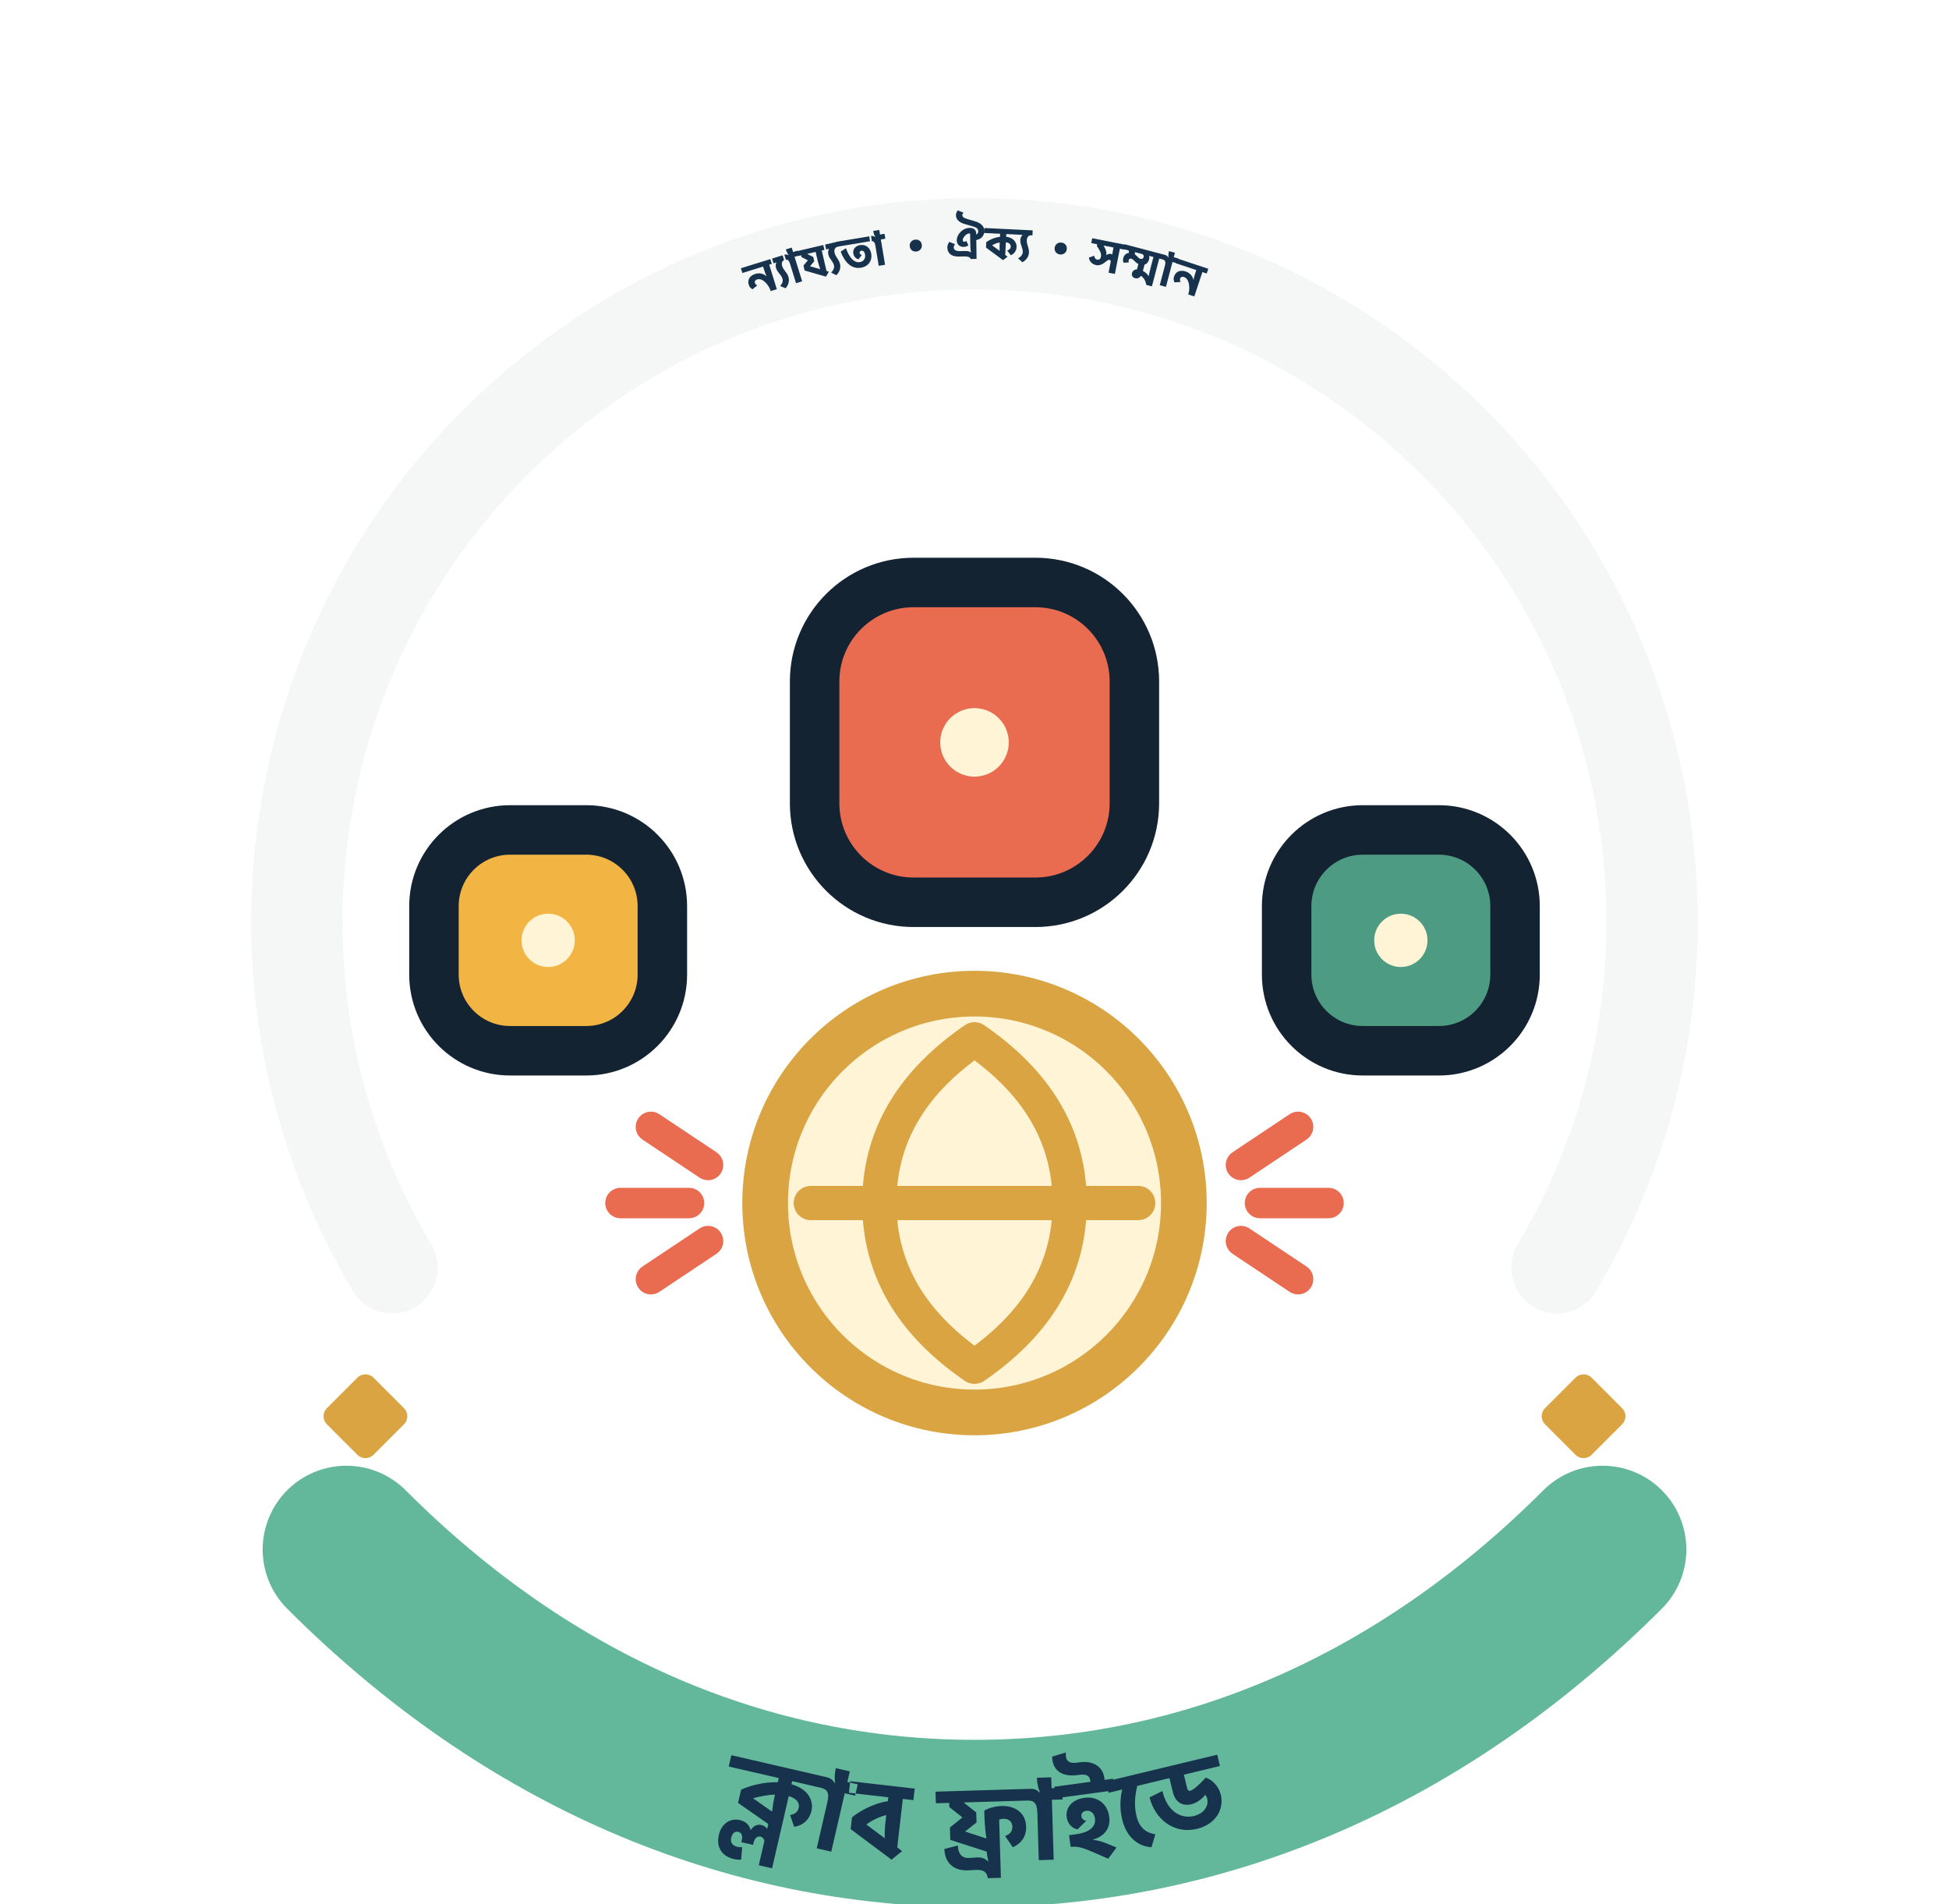
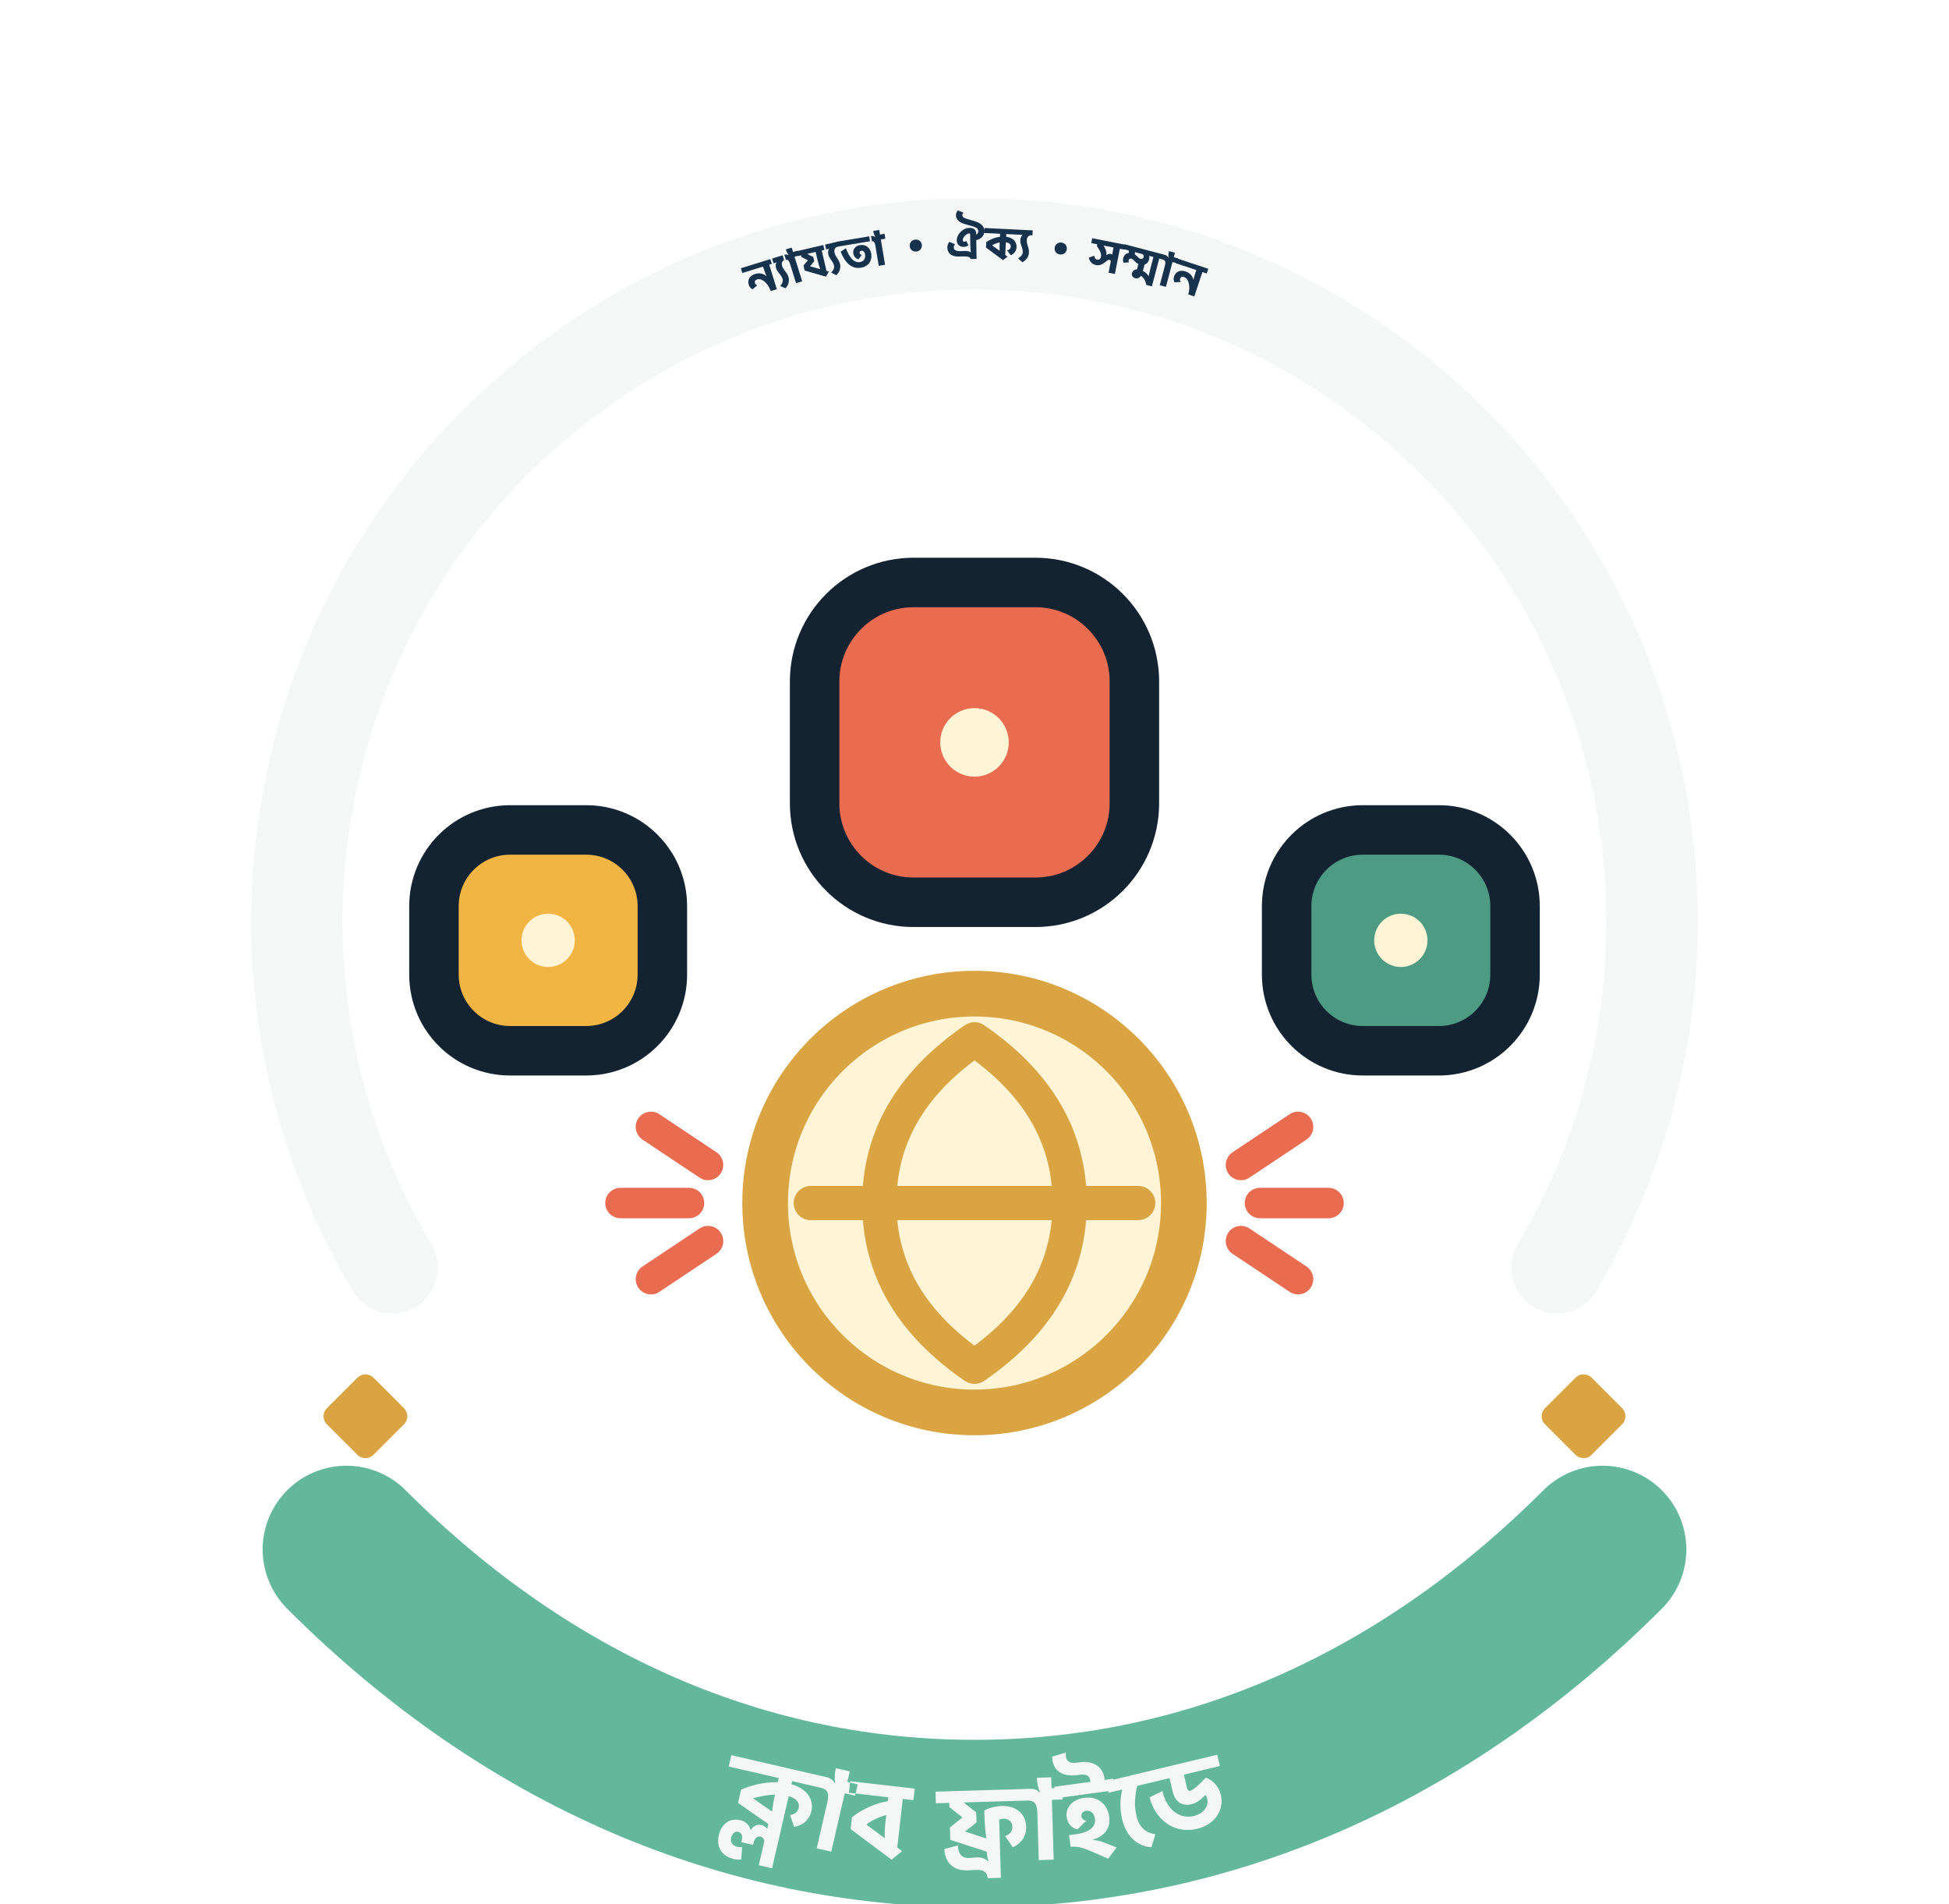
<svg xmlns="http://www.w3.org/2000/svg" viewBox="0 0 512 500" role="img" aria-labelledby="title desc" version="1.1" id="svg15">
  <g stroke="#F4F7F5" stroke-width="13" stroke-linecap="round" stroke-linejoin="round" id="g8">
    <path fill="none" stroke="#F4F7F5" d="M103 333a178 178 0 1 1 306 0" id="path1" />
    <g id="younger-member" aria-label="younger-member">
      <rect x="114" y="218" width="60" height="58" rx="20" fill="#F2B544" stroke="#142331" id="rect1" />
      <circle cx="144" cy="247" r="7" fill="#FFF4D6" stroke="none" id="circle1" />
    </g>
    <g id="adult-member" aria-label="adult-member">
      <rect x="214" y="153" width="84" height="84" rx="26" fill="#E96B50" stroke="#142331" id="rect2" />
      <circle cx="256" cy="195" r="9" fill="#FFF4D6" stroke="none" id="circle2" />
    </g>
    <g id="older-member" aria-label="older-member">
      <rect x="338" y="218" width="60" height="58" rx="20" fill="#4E9B83" stroke="#142331" id="rect3" />
      <circle cx="368" cy="247" r="7" fill="#FFF4D6" stroke="none" id="circle3" />
    </g>
    <circle cx="256" cy="316" r="55" fill="#FFF4D6" stroke="#D9A441" stroke-width="12" id="circle4" />
    <path fill="none" stroke="#D9A441" stroke-width="9" d="M256 273c-16 11-25 25-25 43s9 32 25 43m0-86c16 11 25 25 25 43s-9 32-25 43m-43-43h86" id="path4" />
    <path fill="none" stroke="#E96B50" stroke-width="8" d="M181 316h-18M186 306l-15-10M186 326l-15 10M331 316h18M326 306l15-10M326 326l15 10" id="path5" />
    <path fill="none" stroke="#63B89B" d="M91 407c48 48 105 72 165 72s117-24 165-72" id="path6" />
    <path fill="#D9A441" stroke="#D9A441" stroke-width="6" d="m96 364 8 8-8 8-8-8z" id="path7" />
    <path fill="#D9A441" stroke="#D9A441" stroke-width="6" d="m416 364 8 8-8 8-8-8z" id="path8" />
  </g>
  <defs id="defs8">
    <path id="motto-arc" d="M103 333a178 178 0 1 1 306 0" />
    <path id="name-arc" d="M91 407c48 48 105 72 165 72s117-24 165-72" />
  </defs>
  <path d="M103 333a178 178 0 1 1 306 0" fill="none" stroke="#F4F7F5" stroke-width="24" stroke-linecap="round" id="path9" />
  <path d="M91 407c48 48 105 72 165 72s117-24 165-72" fill="none" stroke="#63B89B" stroke-width="44" stroke-linecap="round" id="path10" />
  <g font-family="Kohinoor Bangla, Bangla Sangam MN, sans-serif" text-anchor="middle" id="g15">
    <g id="text14" style="font-weight:700;font-size:12px;letter-spacing:0" aria-label="ন্যায্যতা•ঐক্য•সম্মান">
      <path style="fill:#17324d" d="m 198.95,74.938 c -0.279,-0.089 -0.529,-0.288 -0.632,-0.621 -0.142,-0.458 0.123,-0.779 0.604,-0.929 1.375,-0.427 3.012,1.365 3.52,3.004 l 0.021,0.069 1.605,-0.498 -1.998,-6.441 1.146,-0.356 -0.388,-1.249 -8.195,2.542 0.388,1.249 5.444,-1.689 0.277,0.894 c 0.188,0.607 0.416,1.178 0.605,1.584 l -0.042,0.026 c -0.824,-0.712 -1.872,-0.889 -2.926,-0.562 -1.352,0.42 -2.103,1.482 -1.68,2.846 0.188,0.607 0.568,0.98 1.004,1.171 z m 4.988,-5.995 -1.18,0.366 -0.388,-1.249 3.679,-1.141 0.388,1.249 -0.332,0.103 c -0.562,0.174 -0.889,0.778 -0.633,1.604 0.348,1.123 1.275,1.64 1.652,2.855 0.306,0.986 0.027,2.153 -0.757,2.986 l -1.411,-0.58 c 0.654,-0.768 0.773,-1.396 0.606,-1.934 -0.345,-1.112 -1.318,-1.576 -1.688,-2.768 -0.206,-0.665 -0.079,-1.144 0.08,-1.444 z m 2.54,-3.314 c 0.167,0.539 0.435,0.996 0.727,1.37 l -0.08,0.025 c -0.191,-0.129 -0.537,-0.273 -1.064,-0.11 l -0.47,0.146 0.388,1.249 0.046,-0.014 c 0.722,-0.224 1.168,-0.124 1.516,1 l 1.582,5.1 1.605,-0.498 -1.998,-6.441 1.146,-0.356 -0.388,-1.249 -1.146,0.356 -0.363,-1.169 -1.536,0.476 z m 5.605,1.052 2.185,-0.509 0.526,2.256 c 0.15,0.643 0.453,1.681 0.671,2.246 l -0.047,0.011 -2.625,-0.744 1.107,-1.33 -0.256,-1.099 -1.551,-0.785 z m 4.893,5.981 0.769,-1.3 -0.623,-0.188 -1.253,-5.376 1.169,-0.272 -0.297,-1.274 -7.409,1.727 0.297,1.274 0.818,-0.191 0.106,0.456 1.678,0.854 -1.155,1.39 0.302,1.297 z m 0.798,-7.308 -1.204,0.281 -0.297,-1.274 3.751,-0.874 0.297,1.274 -0.339,0.079 c -0.573,0.133 -0.943,0.713 -0.747,1.554 0.267,1.145 1.154,1.727 1.443,2.966 0.234,1.005 -0.128,2.149 -0.97,2.924 l -1.366,-0.68 c 0.707,-0.719 0.871,-1.337 0.743,-1.886 -0.264,-1.134 -1.202,-1.667 -1.485,-2.882 -0.158,-0.678 0.004,-1.147 0.183,-1.435 z m 7.763,2.752 c -0.681,-0.142 -1.239,-0.718 -1.373,-1.523 -0.181,-1.089 0.555,-2.002 1.738,-2.2 1.61,-0.268 2.716,0.752 2.965,2.243 0.315,1.894 -0.776,3.377 -2.693,3.697 -2.509,0.418 -4.239,-1.423 -5.336,-4.208 l 1.393,-0.913 c 0.793,2.277 2.04,3.918 3.685,3.644 1.053,-0.175 1.492,-1.051 1.336,-1.986 -0.11,-0.663 -0.464,-1.103 -0.973,-1.018 -0.296,0.049 -0.511,0.292 -0.46,0.6 0.043,0.26 0.262,0.479 0.574,0.525 z m 3.277,-6.105 0.215,1.29 -9.008,1.5 -0.215,-1.29 z m 0.6,-1.219 c 0.093,0.556 0.296,1.046 0.534,1.456 l -0.083,0.014 c -0.172,-0.154 -0.495,-0.343 -1.04,-0.253 l -0.485,0.081 0.215,1.29 0.047,-0.008 c 0.746,-0.124 1.174,0.036 1.367,1.196 l 0.877,5.267 1.657,-0.276 -1.108,-6.652 1.184,-0.197 -0.215,-1.29 -1.184,0.197 -0.201,-1.207 -1.586,0.264 z" id="path15" />
      <path style="fill:#17324d" d="m 238.978,64.641 c 0.076,0.873 0.734,1.514 1.738,1.427 0.921,-0.08 1.53,-0.832 1.454,-1.704 -0.076,-0.873 -0.734,-1.514 -1.738,-1.427 -0.921,0.08 -1.53,0.832 -1.454,1.704 z" id="path16" />
      <path style="fill:#17324d" d="m 254.982,68.03 1.56,-0.022 -0.069,-4.968 c 1.341,-0.199 2.131,-1.254 2.116,-2.346 -0.017,-1.236 -0.797,-2.077 -2.581,-2.604 l -1.892,-0.562 c -0.747,-0.218 -1.303,-0.462 -1.31,-0.978 -0.004,-0.264 0.078,-0.457 0.314,-0.688 l -1.508,-0.591 c -0.283,0.328 -0.494,0.751 -0.486,1.291 0.017,1.224 1.095,1.929 2.228,2.261 l 2.35,0.687 c 0.843,0.24 1.268,0.582 1.277,1.206 0.007,0.468 -0.217,0.759 -0.527,0.907 l -0.003,-0.216 c -0.013,-0.96 -0.514,-1.565 -1.75,-1.548 -1.944,0.027 -3.382,1.871 -3.363,3.239 0.015,1.056 0.661,1.767 1.849,1.75 0.444,-0.006 0.91,-0.145 1.206,-0.413 l -0.544,-1.169 c -0.083,0.097 -0.273,0.232 -0.513,0.235 -0.264,0.004 -0.41,-0.114 -0.414,-0.462 -0.01,-0.684 0.984,-1.718 1.68,-1.728 0.144,-0.002 0.253,0.068 0.256,0.308 l 0.028,2.04 c 0.026,1.86 0.116,2.291 0.193,2.626 l -0.048,6.68e-4 c -0.436,-0.318 -1.013,-0.37 -1.637,-0.361 -0.372,0.005 -0.768,0.035 -1.152,0.04 -1.284,0.018 -1.686,-0.421 -1.693,-0.949 -0.005,-0.384 0.159,-0.674 0.36,-0.869 l -1.533,-0.615 c -0.141,0.182 -0.518,0.751 -0.507,1.519 0.021,1.476 1.101,2.361 2.913,2.336 0.36,-0.005 1.056,-0.027 1.464,-0.032 1.368,-0.019 1.649,0.349 1.738,0.672 z m 9.596,-2.213 c 0.512,-0.143 0.915,-0.52 0.94,-1.035 0.028,-0.563 -0.417,-1.054 -1.277,-1.144 l -0.164,3.332 0.615,0.451 -1.198,0.914 -4.475,-3.308 0.071,-1.438 c 0.982,-0.661 2.187,-1.226 3.6,-1.385 l 0.04,-0.803 -4.183,-0.206 0.064,-1.306 9.313,0.458 -0.064,1.306 -3.512,-0.173 -0.035,0.707 c 1.912,0.214 2.798,1.483 2.737,2.73 -0.048,0.971 -0.615,1.748 -1.498,2.125 z m -3.957,-1.372 1.937,1.405 0.048,0.002 c -0.042,-0.603 -0.024,-1.467 0.007,-2.102 l 0.004,-0.072 c -0.776,0.142 -1.426,0.422 -1.996,0.767 z m 7.993,-2.754 -1.235,-0.061 0.064,-1.306 3.847,0.189 -0.064,1.306 -0.348,-0.017 c -0.587,-0.029 -1.102,0.426 -1.145,1.289 -0.058,1.175 0.636,1.978 0.573,3.248 -0.051,1.031 -0.713,2.031 -1.735,2.546 l -1.127,-1.029 c 0.878,-0.497 1.205,-1.046 1.233,-1.609 0.057,-1.163 -0.698,-1.933 -0.636,-3.179 0.034,-0.695 0.319,-1.102 0.57,-1.33 z" id="path17" />
      <path style="fill:#17324d" d="m 277.063,65.075 c -0.111,0.869 0.395,1.636 1.395,1.764 0.917,0.117 1.672,-0.487 1.783,-1.356 0.111,-0.869 -0.395,-1.636 -1.395,-1.764 -0.917,-0.117 -1.672,0.487 -1.783,1.356 z" id="path18" />
      <path style="fill:#17324d" d="m 287.974,69.641 c 0.671,0.133 1.424,-0.086 2.084,-0.579 0.573,-0.425 0.972,-0.897 1.408,-0.811 0.247,0.049 0.368,0.244 0.317,0.503 l -0.567,2.873 1.66,0.328 1.306,-6.616 1.165,0.23 0.253,-1.283 -8.676,-1.713 -0.253,1.283 1.566,0.309 -0.091,0.459 0.357,0.547 c 0.461,0.703 0.877,1.445 0.705,2.316 -0.095,0.483 -0.443,0.818 -0.961,0.715 -0.565,-0.112 -0.719,-0.57 -0.824,-1.031 l -1.385,0.509 c 0.134,0.809 0.677,1.712 1.937,1.96 z m 4.22,-2.787 c -0.13,-0.087 -0.243,-0.134 -0.443,-0.173 -0.412,-0.081 -0.826,0.155 -1.117,0.33 0.021,-0.167 0.032,-0.348 0.02,-0.534 -0.027,-0.421 -0.167,-0.889 -0.47,-1.463 l -0.251,-0.465 0.009,-0.047 2.578,0.509 -0.156,0.789 c -0.035,0.177 -0.142,0.779 -0.172,1.055 z m 7.397,1.141 c -0.545,-0.144 -0.808,-0.747 -1.455,-1.166 0.017,-0.206 0.02,-0.404 -7.8e-4,-0.608 l 1.798,0.475 c 0.441,0.116 0.599,0.456 0.501,0.827 -0.098,0.371 -0.392,0.592 -0.844,0.472 z m 2.167,4.581 c -0.281,-0.533 -0.836,-1.065 -1.524,-1.42 l 0.435,-1.648 c 0.69,-0.215 1.044,-0.804 1.182,-1.326 0.116,-0.441 0.088,-0.759 0.021,-0.975 l 1.137,0.3 -0.778,2.947 c -0.404,1.532 -0.473,2.122 -0.473,2.122 z m 3.943,-4.358 0.334,-1.265 -10.616,-2.802 -0.334,1.265 1.416,0.374 c 0.061,0.19 0.076,0.417 0.053,0.647 -0.778,0.08 -1.286,0.641 -1.482,1.384 -0.129,0.487 -0.035,0.934 0.118,1.198 l 1.381,-0.107 c -0.079,-0.17 -0.129,-0.357 -0.068,-0.589 0.077,-0.29 0.323,-0.473 0.706,-0.372 0.615,0.162 0.945,0.982 1.842,1.392 l -0.356,1.395 c -0.667,0.035 -1.164,0.413 -1.32,1.004 -0.184,0.696 0.243,1.194 0.835,1.35 0.499,0.132 1.089,-0.035 1.525,-0.652 0.796,0.558 1.256,1.448 1.38,2.387 l 1.485,0.392 1.929,-7.31 z m 1.37,-2.133 c -0.144,0.545 -0.16,1.075 -0.11,1.547 l -0.081,-0.021 c -0.093,-0.211 -0.31,-0.516 -0.844,-0.657 l -0.476,-0.126 -0.334,1.265 0.046,0.012 c 0.731,0.193 1.056,0.514 0.756,1.652 l -1.363,5.163 1.624,0.429 1.721,-6.521 1.16,0.306 0.334,-1.265 -1.16,-0.306 0.312,-1.183 -1.555,-0.41 z m 3.108,7.967 c -0.175,-0.235 -0.263,-0.542 -0.153,-0.873 0.151,-0.456 0.553,-0.562 1.032,-0.404 1.367,0.454 1.655,2.863 1.114,4.491 l -0.023,0.068 1.594,0.529 2.124,-6.401 1.139,0.378 0.412,-1.241 -8.143,-2.702 -0.412,1.241 5.41,1.795 -0.295,0.888 c -0.2,0.604 -0.348,1.2 -0.43,1.64 l -0.049,-0.004 c -0.256,-1.058 -1.004,-1.813 -2.052,-2.16 -1.344,-0.446 -2.573,-0.019 -3.023,1.336 -0.2,0.604 -0.109,1.127 0.135,1.537 z" id="path19" />
    </g>
-     <path d="m 216.455,469.78 0.686,-2.974 -25.019,-5.773 -0.686,2.974 13.15,3.034 -0.252,1.091 c -3.683,-0.103 -7.455,0.924 -9.65,1.969 l -0.799,3.465 7.946,5.54 -0.283,1.228 -0.082,-0.019 c -0.222,-0.281 -0.577,-0.737 -1.478,-0.944 -1.2,-0.277 -2.153,0.365 -2.735,1.266 l -0.109,-0.025 c -0.241,-0.947 -0.894,-2.103 -2.804,-2.544 -2.374,-0.548 -4.787,0.821 -5.498,3.904 -0.711,3.083 0.638,5.578 3.967,6.346 0.655,0.151 1.356,0.227 1.897,0.122 l 0.26,-3.245 c -0.38,0.027 -0.863,0.002 -1.272,-0.092 -0.982,-0.227 -1.946,-0.909 -1.606,-2.382 0.277,-1.2 1.007,-1.75 1.826,-1.561 0.818,0.189 1.259,0.894 0.957,2.204 l -0.12,0.518 3.083,0.711 0.12,-0.518 c 0.271,-1.173 0.917,-1.857 1.817,-1.65 0.655,0.151 0.936,0.676 1.033,1.129 l -1.473,6.384 3.492,0.806 4.375,-18.962 c 1.994,0.575 2.932,1.74 2.623,3.077 -0.264,1.146 -1.156,1.773 -2.269,1.862 l 1.062,3.119 c 2.344,-0.321 4.027,-1.887 4.562,-4.206 0.535,-2.319 -0.51,-5.635 -5.262,-6.961 l 0.189,-0.818 z m -13.631,6.022 -0.136,-0.032 -4.871,-3.423 c 1.899,-0.51 3.889,-0.913 5.769,-0.968 l -0.057,0.246 c -0.302,1.31 -0.571,2.972 -0.705,4.176 z m 16.697,-11.09 c -0.296,1.282 -0.294,2.518 -0.145,3.616 l -0.191,-0.044 c -0.233,-0.485 -0.762,-1.182 -2.017,-1.471 l -1.119,-0.258 -0.686,2.974 0.109,0.025 c 1.719,0.397 2.5,1.123 1.883,3.796 l -2.801,12.141 3.82,0.881 3.538,-15.333 2.728,0.63 0.686,-2.974 -2.728,-0.63 0.642,-2.783 -3.656,-0.844 z m 13.836,7.375 -10.348,-1.186 0.348,-3.032 16.941,1.942 -0.348,3.032 -2.782,-0.319 -1.46,12.741 1.271,0.963 -2.766,2.248 -10.748,-8.024 0.354,-3.088 c 1.374,-1.167 5.09,-3.588 9.421,-4.247 z m -0.536,4.673 c -2.38,0.601 -4.527,1.877 -5.219,2.502 l 4.753,3.532 0.111,0.013 c -0.143,-0.721 -0.031,-2.681 0.164,-4.378 z m 26.675,16.583 3.442,-0.103 -0.458,-15.281 c 0.333,-0.122 0.722,-0.218 1.086,-0.229 1.315,-0.04 2.345,0.658 2.388,2.113 0.044,1.455 -1.084,2.161 -1.917,2.411 l 2.022,2.965 c 1.603,-0.72 3.602,-2.265 3.507,-5.428 -0.109,-3.638 -2.939,-5.514 -6.409,-5.41 -1.763,0.053 -3.54,0.582 -4.586,1.202 l 0.055,1.847 c 0.046,1.539 0.262,4.054 0.5,5.447 l -0.112,0.003 -5.488,-1.796 3.01,-2.387 -0.079,-2.631 -3.185,-2.51 -0.003,-0.112 17.464,-0.524 -0.091,-3.051 -24.881,0.746 0.091,3.051 3.498,-0.105 0.033,1.092 3.443,2.726 -3.282,2.648 0.097,3.247 9.589,3.102 c 0.052,0.811 0.195,1.843 0.44,2.536 l -0.112,0.003 c -0.922,-0.869 -1.881,-1.064 -2.86,-1.035 -0.924,0.028 -1.089,0.117 -2.153,0.149 -2.379,0.071 -2.854,-1.763 -2.899,-3.275 l -3.558,0.919 c 0.088,2.939 1.741,5.746 6.191,5.613 1.147,-0.034 1.09,-0.089 2.153,-0.121 2.015,-0.06 2.847,0.587 3.063,2.177 z m 12.915,-26.103 c 0.04,1.315 0.355,2.51 0.778,3.534 l -0.196,0.006 c -0.348,-0.41 -1.037,-0.949 -2.324,-0.911 l -1.147,0.034 0.091,3.051 0.112,-0.003 c 1.763,-0.053 2.703,0.451 2.785,3.194 l 0.374,12.454 3.918,-0.118 -0.472,-15.729 2.799,-0.084 -0.091,-3.051 -2.799,0.084 -0.086,-2.855 -3.75,0.113 z m 7.803,10.037 c 0.216,1.581 1.155,2.866 2.847,3.256 l 2.29,-2.263 c -0.787,-0.175 -1.184,-0.601 -1.264,-1.184 -0.106,-0.777 0.412,-1.328 1.216,-1.438 1.304,-0.178 2.158,0.694 2.344,2.053 0.3,2.192 -1.594,3.638 -4.923,4.093 l -1.886,0.258 0.417,3.052 c 2.662,-0.166 3.435,0.322 9.865,3.116 l 2.199,-2.929 -2.157,-0.892 c -1.975,-0.804 -2.821,-0.999 -3.965,-1.097 l -0.015,-0.111 c 2.638,-0.756 4.657,-2.728 4.21,-6.002 -0.455,-3.329 -3.032,-5.435 -6.528,-4.957 -3.329,0.455 -4.974,2.687 -4.651,5.045 z m -3.81,-15.87 c 0.01,0.281 0.02,0.562 0.058,0.84 0.326,2.386 2.047,4.637 6.736,3.996 l 0.25,-0.034 c 1.803,-0.247 2.779,0.072 2.984,1.57 0.011,0.083 0.023,0.166 0.034,0.25 l -9.488,1.298 0.414,3.024 15.424,-2.109 -0.414,-3.024 -2.247,0.307 c 0.005,-0.17 -0.018,-0.337 -0.041,-0.503 -0.448,-3.274 -3.335,-4.546 -6.359,-4.133 l -0.832,0.114 c -2.164,0.296 -2.768,-0.611 -2.905,-1.609 -0.049,-0.361 -0.043,-0.729 -0.005,-1.073 z m 27.103,20.402 c -2.543,-0.396 -4.235,-1.804 -4.949,-4.771 -0.727,-3.022 -0.336,-5.708 0.193,-7.937 l 1.96,-0.471 -0.714,-2.967 -9.474,2.278 0.714,2.967 3.566,-0.858 c -0.536,2.202 -0.703,4.978 -0.009,7.864 1.133,4.71 4.202,7.053 7.69,7.309 z m 16.969,-17.933 -0.714,-2.967 -20.853,5.015 0.714,2.967 7.595,-1.827 0.871,3.621 c 0.602,2.505 2.308,3.851 4.895,3.229 1.606,-0.386 2.934,-1.57 3.642,-2.46 0.242,0.287 0.415,0.649 0.507,1.03 0.439,1.824 -0.795,3.877 -3.518,4.532 -3.022,0.727 -6.866,-0.768 -8.26,-6.567 l -3.37,1.674 c 1.436,5.731 6.426,9.715 12.442,8.268 4.928,-1.185 7.204,-5.131 6.274,-8.996 -0.537,-2.232 -2.267,-3.919 -3.953,-4.463 -1.379,1.57 -3.276,3.264 -4.011,3.441 -0.381,0.092 -0.72,3.3e-4 -0.897,-0.735 l -0.838,-3.485 z" id="text15" style="font-weight:800;font-size:28px;letter-spacing:0;fill:#17324d" aria-label="ক্লাব ফ্রাইডে" />
+     <path d="m 216.455,469.78 0.686,-2.974 -25.019,-5.773 -0.686,2.974 13.15,3.034 -0.252,1.091 c -3.683,-0.103 -7.455,0.924 -9.65,1.969 l -0.799,3.465 7.946,5.54 -0.283,1.228 -0.082,-0.019 c -0.222,-0.281 -0.577,-0.737 -1.478,-0.944 -1.2,-0.277 -2.153,0.365 -2.735,1.266 l -0.109,-0.025 c -0.241,-0.947 -0.894,-2.103 -2.804,-2.544 -2.374,-0.548 -4.787,0.821 -5.498,3.904 -0.711,3.083 0.638,5.578 3.967,6.346 0.655,0.151 1.356,0.227 1.897,0.122 l 0.26,-3.245 c -0.38,0.027 -0.863,0.002 -1.272,-0.092 -0.982,-0.227 -1.946,-0.909 -1.606,-2.382 0.277,-1.2 1.007,-1.75 1.826,-1.561 0.818,0.189 1.259,0.894 0.957,2.204 l -0.12,0.518 3.083,0.711 0.12,-0.518 c 0.271,-1.173 0.917,-1.857 1.817,-1.65 0.655,0.151 0.936,0.676 1.033,1.129 l -1.473,6.384 3.492,0.806 4.375,-18.962 c 1.994,0.575 2.932,1.74 2.623,3.077 -0.264,1.146 -1.156,1.773 -2.269,1.862 l 1.062,3.119 c 2.344,-0.321 4.027,-1.887 4.562,-4.206 0.535,-2.319 -0.51,-5.635 -5.262,-6.961 l 0.189,-0.818 z m -13.631,6.022 -0.136,-0.032 -4.871,-3.423 c 1.899,-0.51 3.889,-0.913 5.769,-0.968 l -0.057,0.246 c -0.302,1.31 -0.571,2.972 -0.705,4.176 z m 16.697,-11.09 c -0.296,1.282 -0.294,2.518 -0.145,3.616 l -0.191,-0.044 c -0.233,-0.485 -0.762,-1.182 -2.017,-1.471 l -1.119,-0.258 -0.686,2.974 0.109,0.025 c 1.719,0.397 2.5,1.123 1.883,3.796 l -2.801,12.141 3.82,0.881 3.538,-15.333 2.728,0.63 0.686,-2.974 -2.728,-0.63 0.642,-2.783 -3.656,-0.844 z m 13.836,7.375 -10.348,-1.186 0.348,-3.032 16.941,1.942 -0.348,3.032 -2.782,-0.319 -1.46,12.741 1.271,0.963 -2.766,2.248 -10.748,-8.024 0.354,-3.088 c 1.374,-1.167 5.09,-3.588 9.421,-4.247 z m -0.536,4.673 c -2.38,0.601 -4.527,1.877 -5.219,2.502 l 4.753,3.532 0.111,0.013 c -0.143,-0.721 -0.031,-2.681 0.164,-4.378 z m 26.675,16.583 3.442,-0.103 -0.458,-15.281 c 0.333,-0.122 0.722,-0.218 1.086,-0.229 1.315,-0.04 2.345,0.658 2.388,2.113 0.044,1.455 -1.084,2.161 -1.917,2.411 l 2.022,2.965 c 1.603,-0.72 3.602,-2.265 3.507,-5.428 -0.109,-3.638 -2.939,-5.514 -6.409,-5.41 -1.763,0.053 -3.54,0.582 -4.586,1.202 l 0.055,1.847 c 0.046,1.539 0.262,4.054 0.5,5.447 l -0.112,0.003 -5.488,-1.796 3.01,-2.387 -0.079,-2.631 -3.185,-2.51 -0.003,-0.112 17.464,-0.524 -0.091,-3.051 -24.881,0.746 0.091,3.051 3.498,-0.105 0.033,1.092 3.443,2.726 -3.282,2.648 0.097,3.247 9.589,3.102 c 0.052,0.811 0.195,1.843 0.44,2.536 l -0.112,0.003 c -0.922,-0.869 -1.881,-1.064 -2.86,-1.035 -0.924,0.028 -1.089,0.117 -2.153,0.149 -2.379,0.071 -2.854,-1.763 -2.899,-3.275 l -3.558,0.919 c 0.088,2.939 1.741,5.746 6.191,5.613 1.147,-0.034 1.09,-0.089 2.153,-0.121 2.015,-0.06 2.847,0.587 3.063,2.177 z m 12.915,-26.103 c 0.04,1.315 0.355,2.51 0.778,3.534 l -0.196,0.006 c -0.348,-0.41 -1.037,-0.949 -2.324,-0.911 l -1.147,0.034 0.091,3.051 0.112,-0.003 c 1.763,-0.053 2.703,0.451 2.785,3.194 l 0.374,12.454 3.918,-0.118 -0.472,-15.729 2.799,-0.084 -0.091,-3.051 -2.799,0.084 -0.086,-2.855 -3.75,0.113 z m 7.803,10.037 c 0.216,1.581 1.155,2.866 2.847,3.256 l 2.29,-2.263 c -0.787,-0.175 -1.184,-0.601 -1.264,-1.184 -0.106,-0.777 0.412,-1.328 1.216,-1.438 1.304,-0.178 2.158,0.694 2.344,2.053 0.3,2.192 -1.594,3.638 -4.923,4.093 l -1.886,0.258 0.417,3.052 c 2.662,-0.166 3.435,0.322 9.865,3.116 l 2.199,-2.929 -2.157,-0.892 c -1.975,-0.804 -2.821,-0.999 -3.965,-1.097 l -0.015,-0.111 c 2.638,-0.756 4.657,-2.728 4.21,-6.002 -0.455,-3.329 -3.032,-5.435 -6.528,-4.957 -3.329,0.455 -4.974,2.687 -4.651,5.045 z m -3.81,-15.87 c 0.01,0.281 0.02,0.562 0.058,0.84 0.326,2.386 2.047,4.637 6.736,3.996 l 0.25,-0.034 c 1.803,-0.247 2.779,0.072 2.984,1.57 0.011,0.083 0.023,0.166 0.034,0.25 l -9.488,1.298 0.414,3.024 15.424,-2.109 -0.414,-3.024 -2.247,0.307 c 0.005,-0.17 -0.018,-0.337 -0.041,-0.503 -0.448,-3.274 -3.335,-4.546 -6.359,-4.133 l -0.832,0.114 c -2.164,0.296 -2.768,-0.611 -2.905,-1.609 -0.049,-0.361 -0.043,-0.729 -0.005,-1.073 z m 27.103,20.402 c -2.543,-0.396 -4.235,-1.804 -4.949,-4.771 -0.727,-3.022 -0.336,-5.708 0.193,-7.937 l 1.96,-0.471 -0.714,-2.967 -9.474,2.278 0.714,2.967 3.566,-0.858 c -0.536,2.202 -0.703,4.978 -0.009,7.864 1.133,4.71 4.202,7.053 7.69,7.309 z m 16.969,-17.933 -0.714,-2.967 -20.853,5.015 0.714,2.967 7.595,-1.827 0.871,3.621 c 0.602,2.505 2.308,3.851 4.895,3.229 1.606,-0.386 2.934,-1.57 3.642,-2.46 0.242,0.287 0.415,0.649 0.507,1.03 0.439,1.824 -0.795,3.877 -3.518,4.532 -3.022,0.727 -6.866,-0.768 -8.26,-6.567 l -3.37,1.674 c 1.436,5.731 6.426,9.715 12.442,8.268 4.928,-1.185 7.204,-5.131 6.274,-8.996 -0.537,-2.232 -2.267,-3.919 -3.953,-4.463 -1.379,1.57 -3.276,3.264 -4.011,3.441 -0.381,0.092 -0.72,3.3e-4 -0.897,-0.735 l -0.838,-3.485 z" id="text15" style="font-weight:800;font-size:28px;letter-spacing:0;fill:#f4f7f5" aria-label="ক্লাব ফ্রাইডে" />
  </g>
</svg>
